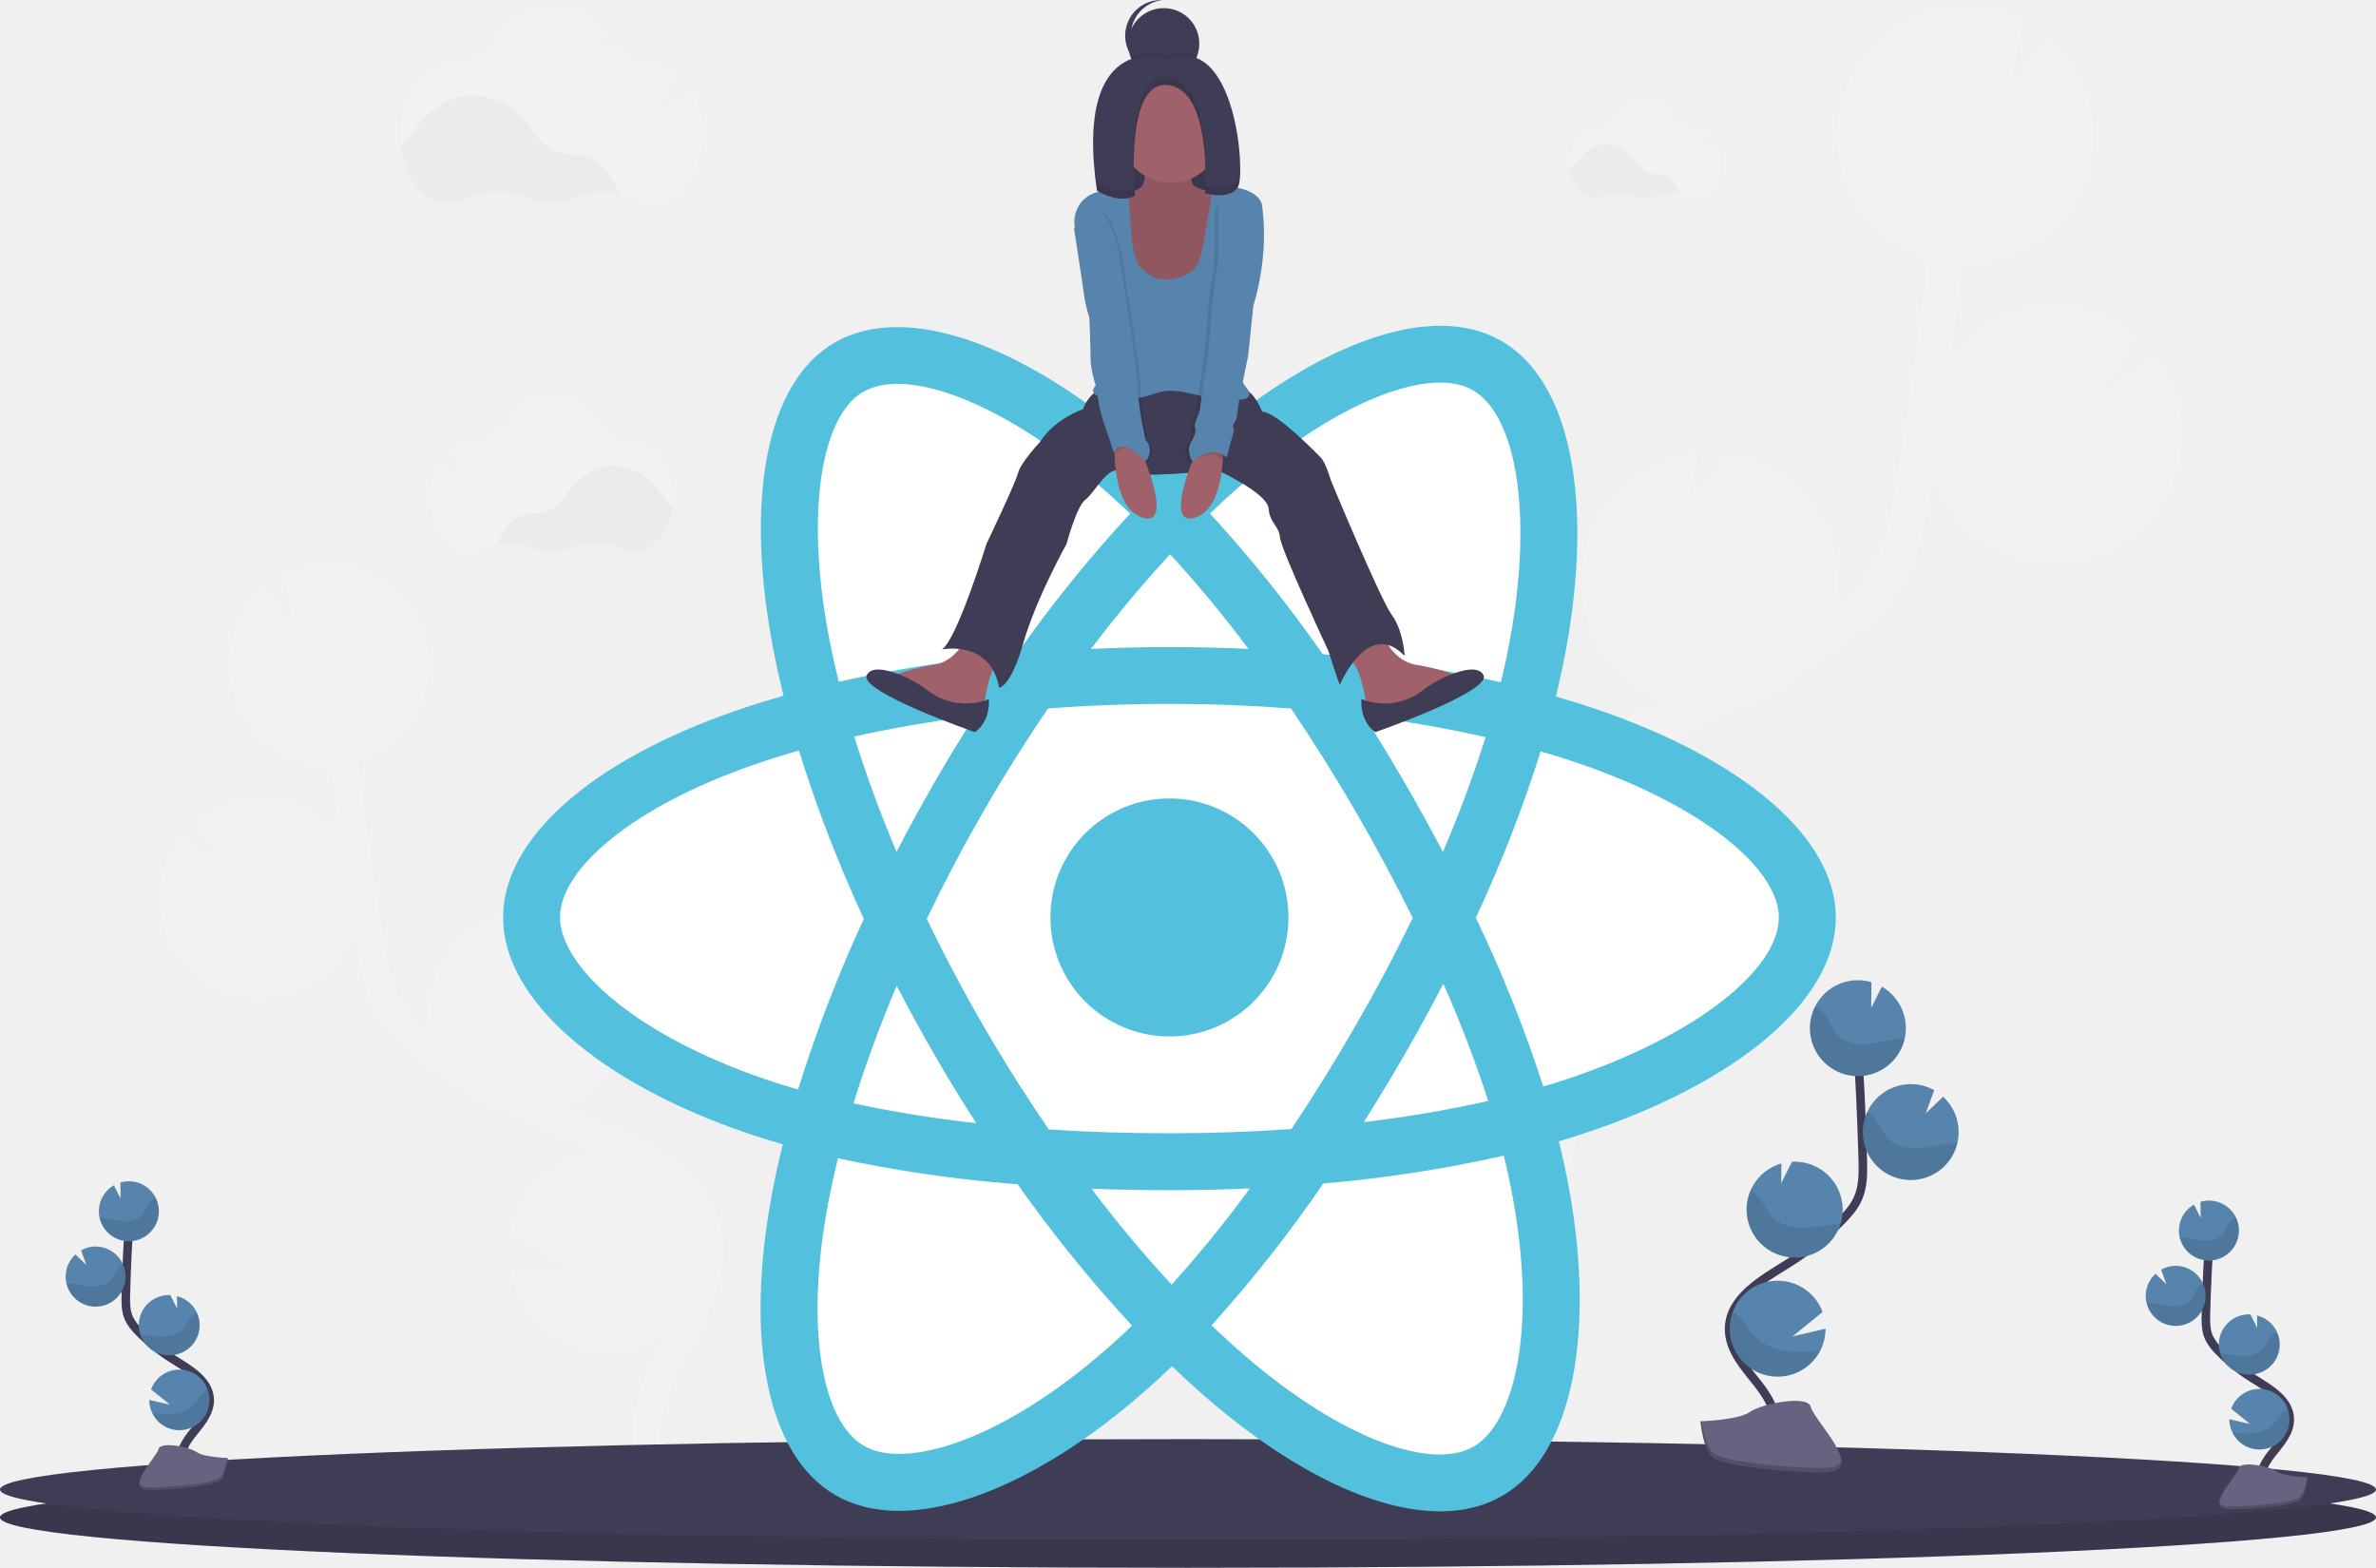
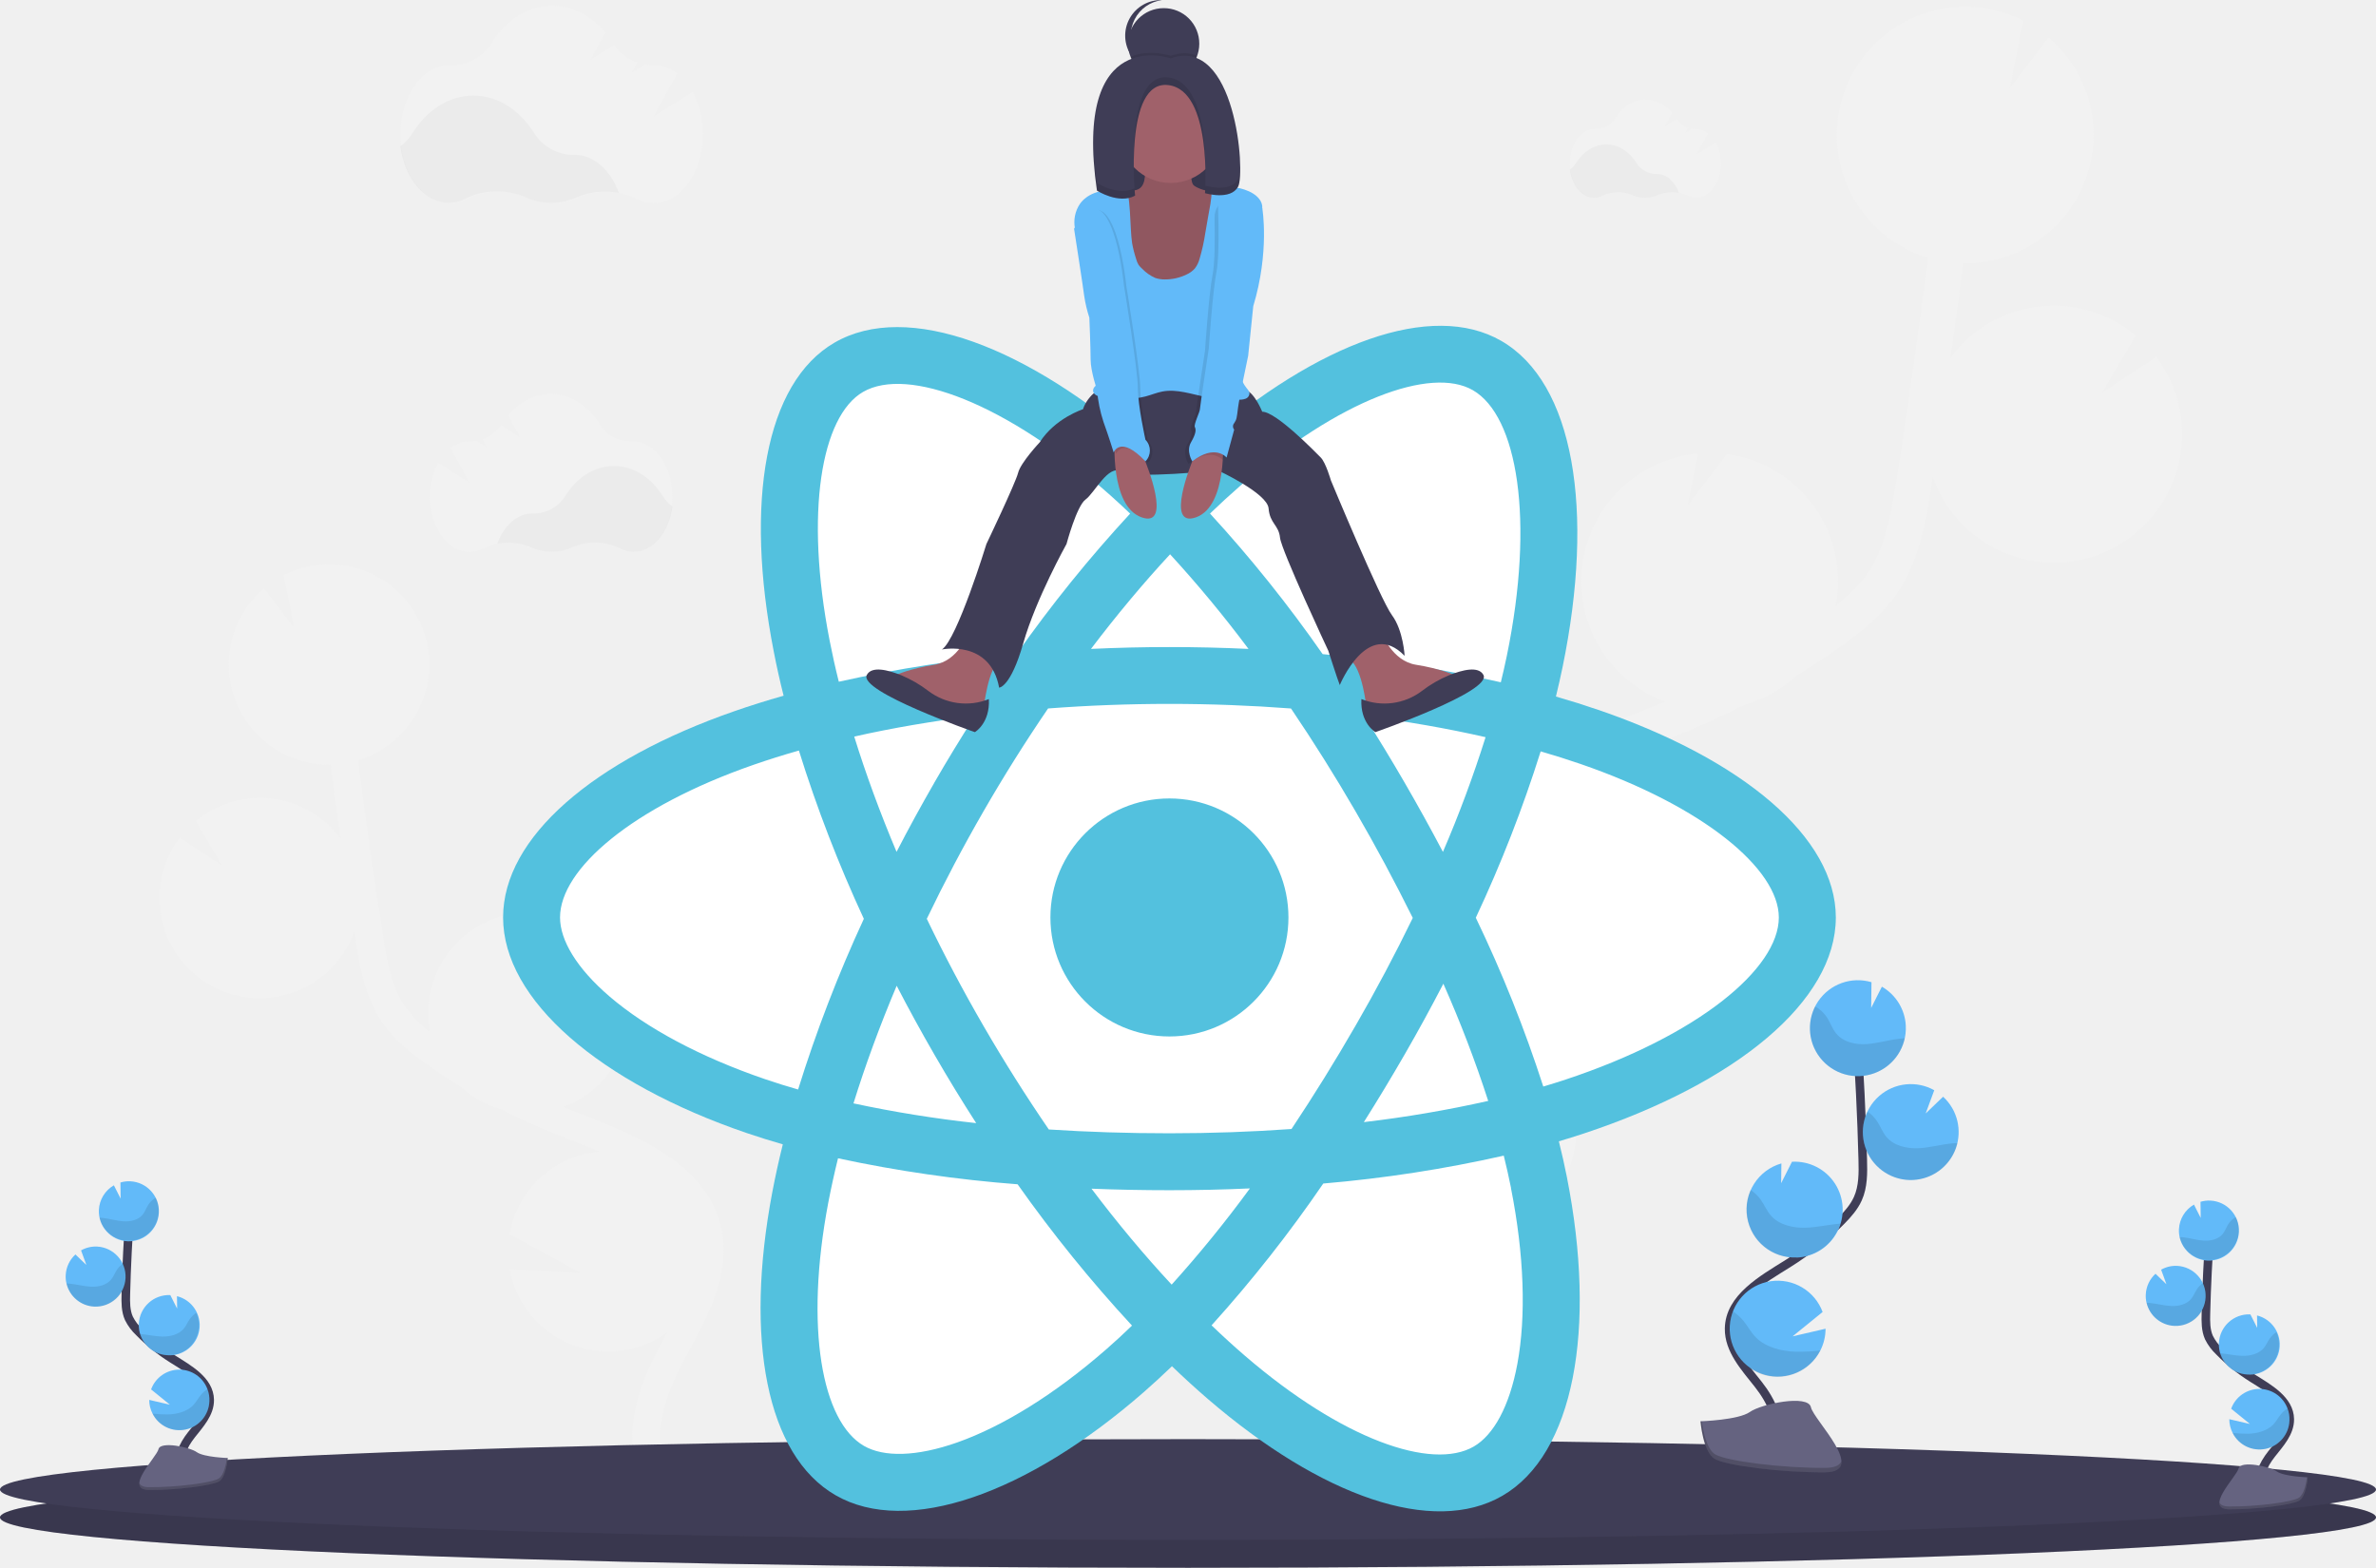
<svg xmlns="http://www.w3.org/2000/svg" data-name="Layer 1" width="1108" height="731.18" viewBox="0 0 1108 731.18">
  <path d="M767.68 330.79l6.89-2.7c.66-.26 1.31-.54 2-.81a59.85 59.85 0 0115.28-115.77l-4.8 24.2 18.22-23.92h.16a59.87 59.87 0 0151.16 67.45c-.15 1.13-.39 2.23-.6 3.34 5.61-4.43 10.87-9.32 14.81-15 8-11.54 10.71-25.76 13.47-43.17 5.47-34.48 10.4-69.34 14.84-104.18a59.83 59.83 0 01-42-65.36c.25-1.82.6-3.59 1-5.34.1-.44.2-.88.31-1.31.43-1.69.91-3.35 1.47-5 .09-.27.21-.52.3-.78.5-1.37 1-2.72 1.65-4 .22-.5.44-1 .67-1.47a57.69 57.69 0 012.22-4.19c.27-.45.56-.88.83-1.33.62-1 1.27-2 1.94-2.93.36-.5.71-1 1.08-1.49l.27-.39a59.81 59.81 0 0174.64-17l-6.24 31.49 18-23.64a59.5 59.5 0 0116.32 68.62h.07c-.17.4-.38.78-.55 1.18-.33.74-.67 1.47-1 2.2-.46.93-1 1.84-1.45 2.74-.38.68-.75 1.36-1.16 2-.59 1-1.23 1.9-1.87 2.83-.38.54-.73 1.1-1.12 1.63-1 1.39-2.12 2.72-3.26 4-.4.45-.83.86-1.25 1.3-.81.86-1.62 1.71-2.48 2.52-.53.5-1.09 1-1.64 1.46-.79.7-1.6 1.38-2.43 2-.59.47-1.19.92-1.79 1.36a77.101 77.101 0 01-4.45 2.96c-1 .61-2.05 1.17-3.1 1.72-.53.27-1 .57-1.59.83-1.58.77-3.2 1.48-4.85 2.11-.31.12-.64.21-.95.32-1.38.5-2.77 1-4.18 1.35-.61.17-1.23.31-1.85.46-1.15.28-2.31.54-3.48.76q-1 .18-2.07.33c-1.15.17-2.31.3-3.48.4-.69.06-1.37.12-2.07.16-1.26.06-2.53.07-3.8.06a2.08 2.08 0 00-.25 0q-2.82 22-5.92 44a59.82 59.82 0 0186.4-10.32l-15.68 26.58 25.21-16.59a59.68 59.68 0 0111.5 44.16 58.76 58.76 0 01-4.5 15.94 59.83 59.83 0 01-111.19-4c-.23 1.48-.45 3-.68 4.46-2.44 15.35-5.47 34.46-16.23 50-7.29 10.56-17.33 18.36-27.09 25.22q-9.52 6.7-19.48 12.77a59.85 59.85 0 01-24.53 13.74q-16 8.19-32.69 14.81l-6.95 2.72c-6.25 2.44-12.65 4.94-19 7.6 1 .09 2 .17 3 .3a59.9 59.9 0 0150.86 49.05l-42.31 23.11 42.18-1.89A59.16 59.16 0 01797 450.13a59.87 59.87 0 01-82.7 11.74l2.1 3.91c1.4 2.58 2.78 5.15 4.12 7.7 18.33 34.74 19.66 64.74 3.75 84.49l-13-10.45c15.49-19.22 3.2-49.77-5.5-66.27-1.32-2.5-2.68-5-4-7.56-11.77-21.83-25.12-46.57-19.77-72.9 8-39.7 51.05-56.5 85.68-70zM269.6 519.01l-5.38-2.11c-.52-.2-1-.43-1.54-.63a46.75 46.75 0 00-11.94-90.42l3.75 18.9-14.22-18.68h-.13a46.76 46.76 0 00-40 52.68c.12.89.31 1.74.47 2.61a55.84 55.84 0 01-11.56-11.73c-6.23-9-8.37-20.12-10.53-33.71-4.23-26.93-8.07-54.15-11.52-81.33a46.72 46.72 0 0032.77-51.05c-.2-1.42-.47-2.8-.79-4.17l-.24-1a48.36 48.36 0 00-1.15-3.88c-.07-.21-.16-.41-.24-.61a48.24 48.24 0 00-1.28-3.15c-.18-.38-.35-.77-.53-1.15-.54-1.11-1.11-2.2-1.73-3.26-.21-.36-.44-.7-.65-1-.49-.78-1-1.55-1.52-2.29-.28-.39-.55-.79-.84-1.17l-.21-.3a46.76 46.76 0 00-58.29-13.32l4.88 24.6-14.07-18.46a46.48 46.48 0 00-12.75 53.59h-.05c.13.31.29.61.43.92.26.58.52 1.15.8 1.72q.54 1.08 1.14 2.13c.29.54.58 1.07.9 1.59.46.75 1 1.48 1.46 2.21.3.42.57.86.88 1.27.8 1.08 1.65 2.12 2.54 3.13.31.35.65.67 1 1 .63.67 1.27 1.33 1.94 2 .41.4.85.77 1.28 1.14q.93.83 1.89 1.59c.46.36.93.71 1.4 1.06.68.49 1.37 1 2.06 1.41.47.31.94.61 1.42.9.79.48 1.6.91 2.42 1.34.42.22.82.45 1.24.66 1.24.6 2.5 1.15 3.79 1.64.24.1.5.16.74.25 1.07.39 2.16.75 3.27 1.06.47.13 1 .24 1.44.35.9.22 1.8.43 2.72.6l1.61.26c.9.13 1.81.23 2.72.31.54.05 1.07.09 1.62.12 1 .05 2 .06 3 .05h.19q2.2 17.22 4.62 34.41a46.71 46.71 0 00-67.48-8.14l12.14 20.64-19.68-12.95a46.57 46.57 0 00-9 34.49 45.8 45.8 0 003.53 12.46 46.73 46.73 0 0086.84-3.12c.18 1.15.35 2.32.53 3.48 1.9 12 4.27 26.92 12.67 39.08 5.7 8.24 13.54 14.33 21.16 19.69q7.44 5.24 15.21 10a46.88 46.88 0 0019.16 10.74c8.32 4.26 16.84 8.14 25.54 11.56l5.42 2.13c4.88 1.9 9.88 3.85 14.81 5.93-.78.07-1.57.13-2.36.24a46.77 46.77 0 00-39.72 38.27l33 18-32.94-1.47a46.78 46.78 0 0073.57 29.2c-.55 1-1.09 2-1.64 3.05-1.09 2-2.17 4-3.22 6-14.31 27.13-15.35 50.57-2.92 66l10.13-8.16c-12.1-15-2.5-38.87 4.3-51.76 1-1.95 2.09-3.92 3.16-5.9 9.19-17 19.61-36.37 15.46-56.94-6.21-30.94-39.86-44.02-66.9-54.6z" fill="#f2f2f2" />
  <ellipse cx="554" cy="707.68" rx="554" ry="23.5" fill="#3f3d56" />
  <ellipse cx="554" cy="707.68" rx="554" ry="23.5" opacity=".1" />
  <ellipse cx="554" cy="694.68" rx="554" ry="23.5" fill="#3f3d56" />
  <path d="M85 686.32c-3-5.51.4-12.26 4.28-17.18s8.61-10 8.51-16.29c-.14-9-9.7-14.31-17.33-19.08a84.78 84.78 0 01-15.56-12.51 23 23 0 01-4.78-6.4c-1.58-3.52-1.53-7.52-1.43-11.38q.5-19.26 1.9-38.48" fill="none" stroke="#3f3d56" stroke-miterlimit="10" stroke-width="4" />
-   <path d="M46.11 564.29a14 14 0 017-11.49l3.14 6.21-.09-7.52a13.86 13.86 0 014.62-.56 14 14 0 11-14.67 13.36zm25.03 95a14 14 0 0026.5-5.76 13.82 13.82 0 00-.91-5.69 14 14 0 00-26.27.15l8.77 7.13-9.64-2.24a13.89 13.89 0 001.55 6.41zm6.93-27.25a14 14 0 004.46-27.54l.07 5.79-3.18-6.29a14.04 14.04 0 00-1.31 28.05zM44 609.37a14.016 14.016 0 001.32-28 13.88 13.88 0 00-7.52 1.78l2.48 6.8-5.11-4.9a14 14 0 00-4.53 9.69 13.33 13.33 0 00.36 3.85 14 14 0 0013 10.78z" fill="#5684ac" />
+   <path d="M46.11 564.29a14 14 0 017-11.49l3.14 6.21-.09-7.52a13.86 13.86 0 014.62-.56 14 14 0 11-14.67 13.36zm25.03 95a14 14 0 0026.5-5.76 13.82 13.82 0 00-.91-5.69 14 14 0 00-26.27.15l8.77 7.13-9.64-2.24a13.89 13.89 0 001.55 6.41zm6.93-27.25a14 14 0 004.46-27.54l.07 5.79-3.18-6.29a14.04 14.04 0 00-1.31 28.05zM44 609.37a14.016 14.016 0 001.32-28 13.88 13.88 0 00-7.52 1.78l2.48 6.8-5.11-4.9a14 14 0 00-4.53 9.69 13.33 13.33 0 00.36 3.85 14 14 0 0013 10.78z" fill="#62baf9" />
  <path d="M48 568.03c3.24.36 6.39 1.37 9.64 1.57s6.82-.58 8.88-3.1c1.11-1.37 1.66-3.09 2.59-4.57a10.08 10.08 0 013.54-3.33 14 14 0 11-26.24 9.32c.53.02 1.06.06 1.59.11zm-4 41.34a14 14 0 0013.35-20 10.4 10.4 0 00-2.82 2.83c-1 1.51-1.61 3.25-2.78 4.64-2.19 2.57-5.92 3.41-9.31 3.25s-6.66-1.11-10-1.42c-.47 0-.94-.08-1.41-.09A14 14 0 0044 609.37zm34.07 22.67a14 14 0 0013.47-19.76 11.36 11.36 0 00-3 2.85c-1.09 1.54-1.77 3.31-3 4.73-2.36 2.64-6.34 3.57-9.93 3.48s-6.82-.93-10.28-1.19a14 14 0 0012.74 9.89zm-6.93 27.25a14 14 0 0026.5-5.76 13.82 13.82 0 00-.91-5.69 14 14 0 00-3.08 2.74c-1.34 1.63-2.21 3.47-3.76 5-2.87 2.82-7.5 4-11.62 4.09a62.35 62.35 0 01-7.13-.38z" opacity=".1" />
  <path d="M106.19 679.98s-11.08-.34-14.41-2.72-17-5.22-17.87-1.4-16.65 19-4.14 19.06 29.06-2 32.39-4 4.03-10.94 4.03-10.94z" fill="#656380" />
  <path d="M69.54 693.59c12.51.1 29.06-2 32.4-4 2.53-1.54 3.54-7.09 3.88-9.65h.37s-.7 8.93-4 11-19.89 4.08-32.39 4c-3.61 0-4.86-1.31-4.79-3.22.47 1.13 1.85 1.87 4.53 1.87z" opacity=".2" />
  <path d="M1055 695.32c-3-5.51.4-12.26 4.28-17.18s8.61-10 8.51-16.29c-.14-9-9.7-14.31-17.33-19.08a84.78 84.78 0 01-15.56-12.51 23 23 0 01-4.78-6.4c-1.58-3.52-1.53-7.52-1.43-11.38q.49-19.26 1.9-38.48" fill="none" stroke="#3f3d56" stroke-miterlimit="10" stroke-width="4" />
-   <path d="M1016.11 573.29a14 14 0 017-11.49l3.14 6.21-.09-7.52a13.86 13.86 0 014.62-.56 14 14 0 11-14.68 13.36zm25.03 95a14 14 0 0026.5-5.76 13.82 13.82 0 00-.91-5.69 14 14 0 00-26.27.15l8.77 7.13-9.64-2.24a13.89 13.89 0 001.55 6.41zm6.93-27.25a14 14 0 004.46-27.54l.07 5.79-3.18-6.29a14.04 14.04 0 00-1.31 28.05zM1014 618.37a14.016 14.016 0 001.32-28 13.88 13.88 0 00-7.52 1.78l2.48 6.8-5.11-4.9a14 14 0 00-4.53 9.69 13.33 13.33 0 00.36 3.85 14 14 0 0013 10.78z" fill="#5684ac" />
+   <path d="M1016.11 573.29a14 14 0 017-11.49l3.14 6.21-.09-7.52a13.86 13.86 0 014.62-.56 14 14 0 11-14.68 13.36zm25.03 95a14 14 0 0026.5-5.76 13.82 13.82 0 00-.91-5.69 14 14 0 00-26.27.15l8.77 7.13-9.64-2.24a13.89 13.89 0 001.55 6.41zm6.93-27.25a14 14 0 004.46-27.54l.07 5.79-3.18-6.29a14.04 14.04 0 00-1.31 28.05zM1014 618.37a14.016 14.016 0 001.32-28 13.88 13.88 0 00-7.52 1.78l2.48 6.8-5.11-4.9a14 14 0 00-4.53 9.69 13.33 13.33 0 00.36 3.85 14 14 0 0013 10.78z" fill="#62baf9" />
  <path d="M1018 577.03c3.24.36 6.39 1.37 9.64 1.57s6.82-.58 8.88-3.1c1.11-1.37 1.66-3.09 2.59-4.57a10.08 10.08 0 013.54-3.33 14 14 0 11-26.24 9.32c.53.02 1.06.06 1.59.11zm-4 41.34a14 14 0 0013.35-20 10.4 10.4 0 00-2.82 2.83c-1 1.51-1.61 3.25-2.78 4.64-2.19 2.57-5.92 3.41-9.31 3.25s-6.66-1.11-10-1.42c-.47 0-.94-.08-1.41-.09a14 14 0 0012.97 10.79zm34.07 22.67a14 14 0 0013.47-19.76 11.36 11.36 0 00-3 2.85c-1.09 1.54-1.77 3.31-3 4.73-2.36 2.64-6.34 3.57-9.93 3.48s-6.82-.93-10.28-1.19a14 14 0 0012.74 9.89zm-6.93 27.25a14 14 0 0026.5-5.76 13.82 13.82 0 00-.91-5.69 14 14 0 00-3.08 2.74c-1.34 1.63-2.21 3.47-3.76 5-2.87 2.82-7.5 4-11.62 4.09a62.35 62.35 0 01-7.13-.38z" opacity=".1" />
  <path d="M1076.19 688.98s-11.08-.34-14.41-2.72-17-5.22-17.87-1.4-16.65 19-4.14 19.06 29.06-2 32.39-4 4.03-10.94 4.03-10.94z" fill="#656380" />
  <path d="M1039.54 702.59c12.51.1 29.06-2 32.4-4 2.53-1.54 3.54-7.09 3.88-9.65h.37s-.7 8.93-4 11-19.89 4.08-32.39 4c-3.61 0-4.86-1.31-4.79-3.22.47 1.13 1.85 1.87 4.53 1.87z" opacity=".2" />
  <path d="M745.57 331.15q-9.92-3.4-20-6.3 1.66-6.79 3.09-13.65c15.14-73.51 5.24-132.73-28.57-152.22-32.42-18.7-85.44.8-139 47.39q-7.92 6.92-15.47 14.2-5.07-4.85-10.3-9.51c-56.11-49.83-112.32-70.82-146.14-51.27-32.39 18.75-42 74.42-28.35 144.09q2 10.35 4.59 20.58c-7.95 2.26-15.64 4.67-23 7.24-65.79 22.89-107.81 58.89-107.81 96.18 0 38.51 45.11 77.14 113.64 100.56q8.34 2.83 16.8 5.26-2.74 11-4.88 22.18c-13 68.46-2.84 122.82 29.46 141.45 33.37 19.26 89.37-.54 143.89-48.2 4.31-3.77 8.63-7.77 13-11.95q8.18 7.89 16.79 15.32c52.82 45.45 105 63.81 137.26 45.12 33.33-19.29 44.16-77.69 30.1-148.73q-1.6-8.14-3.73-16.61 5.91-1.74 11.56-3.61c71.24-23.6 117.6-61.76 117.6-100.79 0-37.43-43.38-73.62-110.5-96.73z" fill="#53c1de" />
  <path d="M730.12 503.47c-3.4 1.13-6.88 2.21-10.44 3.27a621.6 621.6 0 00-31.47-78.73 623.06 623.06 0 0030.25-77.58c6.35 1.84 12.53 3.78 18.47 5.83 57.51 19.79 92.59 49.06 92.59 71.62 0 24-37.89 55.21-99.4 75.59zm-25.52 50.58c6.22 31.41 7.1 59.81 3 82-3.7 19.95-11.14 33.25-20.34 38.58-19.59 11.33-61.47-3.4-106.64-42.27q-7.77-6.69-15.63-14.25a624.23 624.23 0 0052.09-66.14 620.2 620.2 0 0084.17-13q1.9 7.68 3.37 15zM446.48 672.69c-19.14 6.76-34.38 6.95-43.59 1.64-19.6-11.31-27.75-55-16.63-113.5q2-10.37 4.53-20.63a625.79 625.79 0 0083.75 12.13 645.09 645.09 0 0053.35 65.9q-5.79 5.61-11.84 10.91c-24.11 21.08-48.28 36-69.57 43.55zm-89.64-169.37c-30.31-10.36-55.33-23.82-72.49-38.5-15.41-13.2-23.19-26.31-23.19-36.94 0-22.63 33.74-51.5 90-71.11q10.6-3.69 21.39-6.73a637.08 637.08 0 0030.29 78.48 646.29 646.29 0 00-30.66 79.6q-7.74-2.21-15.34-4.8zm30.05-204.54c-11.68-59.69-3.93-104.72 15.59-116 20.79-12 66.76 5.12 115.22 48.15 3.1 2.75 6.21 5.63 9.32 8.6a635.89 635.89 0 00-52.93 65.52 648.42 648.42 0 00-82.93 12.89q-2.39-9.52-4.27-19.15zM655 364.97q-9.11-15.74-18.89-31.08c19.83 2.51 38.82 5.83 56.66 9.91a565.54 565.54 0 01-19.89 53.51q-8.61-16.35-17.88-32.34zM545.64 258.5a569.3 569.3 0 0136.57 44.14q-36.71-1.73-73.45 0c12.07-15.92 24.44-30.72 36.88-44.13zm-110 106.65q-9.15 15.87-17.55 32.14c-7.73-18.33-14.34-36.36-19.74-53.77 17.73-4 36.64-7.21 56.34-9.68q-9.92 15.44-19.07 31.31zm19.61 158.65a564.64 564.64 0 01-57.25-9.21c5.49-17.71 12.25-36.13 20.15-54.86q8.43 16.29 17.61 32.16 9.34 16.19 19.47 31.91zm91.14 75.33c-12.6-13.54-25.15-28.54-37.39-44.75q17.85.71 36.36.71 19 0 37.51-.84a563.94 563.94 0 01-36.5 44.88zm126.69-140.35A562.82 562.82 0 01694 513.44a561.35 561.35 0 01-58 9.89q9.85-15.63 19.08-31.63 9.38-16.26 18-32.92zm-41 19.66q-14.12 24.52-29.81 48.1c-18.44 1.32-37.49 2-56.91 2s-38.15-.6-56.27-1.78q-16.09-23.5-30.39-48.17t-26.51-50.08q12.27-25.53 26.43-50.1 14.14-24.56 30.13-48c18.49-1.4 37.43-2.13 56.59-2.13s38.22.74 56.69 2.14q15.81 23.37 30 47.81t26.79 49.87q-12.45 25.62-26.71 50.3zm54.77-296.46c20.81 12 28.9 60.4 15.83 123.87q-1.29 6.19-2.8 12.35a635.74 635.74 0 00-83.09-13.13 625.16 625.16 0 00-52.53-65.56q7-6.74 14.29-13.11c45.88-39.93 88.76-55.69 108.3-44.42z" fill="#fff" />
  <path d="M545.34 372.38a55.5 55.5 0 11-55.5 55.5 55.49 55.49 0 0155.5-55.5" fill="#53c1de" />
  <path d="M559.26 20.4a16.6 16.6 0 11-16.6-16.6 16.52 16.52 0 0116.6 16.6z" fill="#3f3d56" />
  <path d="M529.4 24.59A16.62 16.62 0 01541.89.05a16.6 16.6 0 101.41 33.07 16.6 16.6 0 01-13.9-8.53zm-7.49 18.93h44.47v69.37h-44.47z" fill="#3f3d56" />
  <path opacity=".1" d="M521.91 43.52h44.47v69.37h-44.47z" />
  <path d="M451.66 295.2s-4.75 13.05-16 14.83-17.79 4.74-17.79 4.74l26.68 17.19 14.23-1.78s1.78-18.38 7.71-22.53-14.83-12.45-14.83-12.45zm192.68 0s4.75 13.05 16 14.83 17.79 4.74 17.79 4.74l-26.68 17.19-14.23-1.78s-1.78-18.38-7.71-22.53 14.83-12.45 14.83-12.45z" fill="#a0616a" />
  <path d="M514.5 180.18s-7.11 3.56-9.48 10.68c0 0-13 4.15-20.16 15.41 0 0-8.9 9.49-10.08 14.23S460 253.7 460 253.7s-13.64 44.47-20.75 49.21c0 0 22.53-4.74 26.68 17.79 0 0 5.33 0 11.26-20.75s20.16-46.25 20.16-46.25 4.74-17.78 8.89-20.75 10.67-16.6 16.6-13 45.06-.6 45.06-.6 23.1 10.64 23.68 17.75 4.74 7.71 5.33 13.64 22.53 52.76 22.53 52.76 4.15 13 5.34 16c0 0 13-31.42 30.24-13.63 0 0-.6-11.86-5.93-19s-28.46-62.84-28.46-62.84-2.37-8.3-4.74-10.67-20.76-21.35-27.28-21.35c0 0-3.55-8.89-7.7-10.08zm-53.36 145.85a28.89 28.89 0 01-28.22-3.79 56.37 56.37 0 00-12.59-7.3c-6.29-2.54-13.81-4.42-16.1-.17-4.15 7.71 50.39 26.68 50.39 26.68s7.12-4.15 6.52-15.42zm173.72 0a28.89 28.89 0 0028.22-3.79 56.37 56.37 0 0112.59-7.3c6.29-2.54 13.81-4.42 16.1-.17 4.15 7.71-50.39 26.68-50.39 26.68s-7.12-4.15-6.52-15.42z" fill="#3f3d56" />
  <path d="M533.88 82.67c-.22 2.06-.9 4.29-2.66 5.38-1.44.9-3.26.83-4.92 1.17a11.46 11.46 0 00-7.82 6.77 17.51 17.51 0 00-.75 10.55 39.22 39.22 0 001.52 5.06c1.74 4.92 3.84 9.8 7.09 13.89a59 59 0 009.3 8.77c2.11 1.72 4.29 3.47 6.89 4.28a21.75 21.75 0 005.4.72c2.25.1 4.65.17 6.6-.95 3-1.73 3.89-5.55 5.52-8.62 1.38-2.6 3.44-4.81 4.73-7.46a29.49 29.49 0 002-6.52l2.77-12.3c1-4.47 1.92-9.51-.59-13.34a2.28 2.28 0 00-.74-.77 2.79 2.79 0 00-1.52-.15 16.44 16.44 0 01-9.15-2.09 3.93 3.93 0 01-1.15-.9 4.72 4.72 0 01-.7-2.12 22.2 22.2 0 00-1.28-4.45 3 3 0 00-.87-1.34 3.15 3.15 0 00-1.41-.47 114.47 114.47 0 00-12.93-1.35c-1.42-.07-3.56-.64-4.54.62s-.67 4.12-.79 5.62z" fill="#a0616a" />
  <path d="M533.88 82.67c-.22 2.06-.9 4.29-2.66 5.38-1.44.9-3.26.83-4.92 1.17a11.46 11.46 0 00-7.82 6.77 17.51 17.51 0 00-.75 10.55 39.22 39.22 0 001.52 5.06c1.74 4.92 3.84 9.8 7.09 13.89a59 59 0 009.3 8.77c2.11 1.72 4.29 3.47 6.89 4.28a21.75 21.75 0 005.4.72c2.25.1 4.65.17 6.6-.95 3-1.73 3.89-5.55 5.52-8.62 1.38-2.6 3.44-4.81 4.73-7.46a29.49 29.49 0 002-6.52l2.77-12.3c1-4.47 1.92-9.51-.59-13.34a2.28 2.28 0 00-.74-.77 2.79 2.79 0 00-1.52-.15 16.44 16.44 0 01-9.15-2.09 3.93 3.93 0 01-1.15-.9 4.72 4.72 0 01-.7-2.12 22.2 22.2 0 00-1.28-4.45 3 3 0 00-.87-1.34 3.15 3.15 0 00-1.41-.47 114.47 114.47 0 00-12.93-1.35c-1.42-.07-3.56-.64-4.54.62s-.67 4.12-.79 5.62z" opacity=".1" />
-   <path d="M525.85 89.74a26.93 26.93 0 00-7.13-1.12c-5.72-.14-11.84 1.83-15.14 6.5a15.34 15.34 0 00-2.29 11.47 23.57 23.57 0 005.2 10.66 32 32 0 014 5.24c1.58 3 1.63 6.59 2.06 10 1 8.12 4.46 15.75 5.83 23.82s.19 17.42-6.18 22.55c-1.07.86-2.37 1.77-2.46 3.14-.14 2.19 2.71 3.12 4.9 3.33 6.55.62 13.27 1.23 19.63-.46 2.63-.7 5.17-1.79 7.85-2.29 6.8-1.27 13.64 1.34 20.45 2.59a90.61 90.61 0 0014.91 1.21 7.94 7.94 0 003.43-.45 2.75 2.75 0 001.74-2.74 4.76 4.76 0 00-1.18-2c-3.44-4.25-4.49-9.9-5.43-15.29l-3.15-18.11c-1.69-9.68-3.26-20.2 1.32-28.89 3.29-6.25 9.36-10.65 12.83-16.8a9.84 9.84 0 001.55-6.28c-.52-3.09-3.31-5.3-6.17-6.59a23.21 23.21 0 00-17.42-.64c.1 4.33-1 8.71-1.71 13l-1.21 7a88.83 88.83 0 01-2.71 12.2 12.85 12.85 0 01-2.17 4.42 11.43 11.43 0 01-3.83 2.79 22.83 22.83 0 01-10.14 2.32 13.54 13.54 0 01-4.48-.69 19 19 0 01-6.17-4.34 10.11 10.11 0 01-1.63-1.77 9.93 9.93 0 01-1.11-2.67 55.42 55.42 0 01-1.91-7.48c-.3-1.94-.4-3.91-.54-5.87-.39-5.79-.39-12.19-1.54-17.76z" fill="#5684ac" />
+   <path d="M525.85 89.74a26.93 26.93 0 00-7.13-1.12c-5.72-.14-11.84 1.83-15.14 6.5a15.34 15.34 0 00-2.29 11.47 23.57 23.57 0 005.2 10.66 32 32 0 014 5.24c1.58 3 1.63 6.59 2.06 10 1 8.12 4.46 15.75 5.83 23.82s.19 17.42-6.18 22.55c-1.07.86-2.37 1.77-2.46 3.14-.14 2.19 2.71 3.12 4.9 3.33 6.55.62 13.27 1.23 19.63-.46 2.63-.7 5.17-1.79 7.85-2.29 6.8-1.27 13.64 1.34 20.45 2.59a90.61 90.61 0 0014.91 1.21 7.94 7.94 0 003.43-.45 2.75 2.75 0 001.74-2.74 4.76 4.76 0 00-1.18-2c-3.44-4.25-4.49-9.9-5.43-15.29l-3.15-18.11c-1.69-9.68-3.26-20.2 1.32-28.89 3.29-6.25 9.36-10.65 12.83-16.8a9.84 9.84 0 001.55-6.28c-.52-3.09-3.31-5.3-6.17-6.59a23.21 23.21 0 00-17.42-.64c.1 4.33-1 8.71-1.71 13l-1.21 7a88.83 88.83 0 01-2.71 12.2 12.85 12.85 0 01-2.17 4.42 11.43 11.43 0 01-3.83 2.79 22.83 22.83 0 01-10.14 2.32 13.54 13.54 0 01-4.48-.69 19 19 0 01-6.17-4.34 10.11 10.11 0 01-1.63-1.77 9.93 9.93 0 01-1.11-2.67 55.42 55.42 0 01-1.91-7.48c-.3-1.94-.4-3.91-.54-5.87-.39-5.79-.39-12.19-1.54-17.76z" fill="#62baf9" />
  <path d="M519.84 204.49s-2.37 31.43 12.45 36.76 1.78-26.09 1.78-26.09l-4.75-9.48zm50.39 0s2.37 31.43-12.45 36.76-1.78-26.09-1.78-26.09l4.75-9.48z" fill="#a0616a" />
  <path d="M506.79 99.59l-4.74 7.71s4.15 26.68 4.74 31.42a62.2 62.2 0 002.38 10.08s.59 14.23.59 19.57 3 14.23 3 14.23a64.82 64.82 0 003 14.82c2.37 6.52 4.74 14.23 4.74 14.23s3-8.3 14.82 4.15a7.18 7.18 0 000-10.08s-3.55-16-3.55-24.31-6.53-48-6.53-48-4.24-45.12-18.45-33.82z" opacity=".1" />
-   <path d="M505.61 98.96l-4.74 7.71s4.15 26.68 4.74 31.42a61.84 61.84 0 002.39 10.08s.59 14.23.59 19.56 3 14.23 3 14.23a64.53 64.53 0 003 14.82c2.37 6.53 4.75 14.23 4.75 14.23s3-8.3 14.82 4.15a7.18 7.18 0 000-10.07s-3.56-16-3.56-24.31-6.52-48-6.52-48-4.24-45.09-18.47-33.82z" fill="#5684ac" />
+   <path d="M505.61 98.96l-4.74 7.71s4.15 26.68 4.74 31.42a61.84 61.84 0 002.39 10.08s.59 14.23.59 19.56 3 14.23 3 14.23a64.53 64.53 0 003 14.82c2.37 6.53 4.75 14.23 4.75 14.23s3-8.3 14.82 4.15a7.18 7.18 0 000-10.07s-3.56-16-3.56-24.31-6.52-48-6.52-48-4.24-45.09-18.47-33.82z" fill="#62baf9" />
  <path d="M583.87 94.81l3 3.53s3.49 20.18-4.22 45.68l-2.37 23.12s-4.15 19.57-4.74 24.31-.59 5.33-1.78 7.11a2.29 2.29 0 000 3l-3.56 13s-5.33-6.52-16 1.78c0 0-3-4.74-.6-8.89s2.37-5.93 1.78-7.12 2.37-7.11 2.37-8.3 4.18-28.44 4.18-28.44 1.78-26.68 3.56-35.57c1.09-5.47 1.07-17.66.88-26.24-.19-8.94 10.63-13.78 17-7.5.15.16.33.31.5.53z" opacity=".1" />
-   <path d="M585.65 93.59l3 3.53s3.49 20.19-4.22 45.68l-2.37 23.12s-4.15 19.57-4.74 24.31-.6 5.34-1.78 7.12a2.28 2.28 0 000 3L572 213.39s-5.33-6.53-16 1.77c0 0-3-4.74-.59-8.89s2.37-5.93 1.78-7.11 2.37-7.12 2.37-8.3 4.15-28.46 4.15-28.46 1.78-26.68 3.56-35.58.59-35.57.59-35.57 9.49-6.52 17.79 2.34z" fill="#5684ac" />
+   <path d="M585.65 93.59l3 3.53s3.49 20.19-4.22 45.68l-2.37 23.12s-4.15 19.57-4.74 24.31-.6 5.34-1.78 7.12a2.28 2.28 0 000 3L572 213.39s-5.33-6.53-16 1.77c0 0-3-4.74-.59-8.89s2.37-5.93 1.78-7.11 2.37-7.12 2.37-8.3 4.15-28.46 4.15-28.46 1.78-26.68 3.56-35.58.59-35.57.59-35.57 9.49-6.52 17.79 2.34z" fill="#62baf9" />
  <circle cx="545.92" cy="61.61" r="23.72" fill="#a0616a" />
  <path d="M558.29 26a16.6 16.6 0 01-31.09.44c9.26-3.73 18.72-.41 18.72-.41 4.73-1.66 8.83-1.51 12.37-.03z" opacity=".1" />
  <path d="M545.92 27.22s-45.65-16-34.38 61.66c0 0 10.08 6.52 17.78 2.37 0 0-5.33-53.95 15.42-51.58s17.19 50.4 17.19 50.4 11.86 3.55 15.42-3-1.19-70.48-31.43-59.85z" fill="#3f3d56" />
  <path d="M544.74 36.11c-14.24-1.62-16.2 23.27-16 39.05.17-15.69 2.81-37 16-35.49 14.81 1.69 17.24 26.66 17.41 40.8.17-12.98-1.25-42.51-17.41-44.36zm-33.2 49.21a159.38 159.38 0 01-1.77-20.53 152.12 152.12 0 001.77 24.09s10.08 6.52 17.78 2.37c0 0-.12-1.28-.26-3.43-7.67 3.87-17.52-2.5-17.52-2.5zm65.81-1.73c-3.32 6.08-13.83 3.41-15.25 3-.07 2.2-.17 3.52-.17 3.52s11.86 3.55 15.42-3c.73-1.34 1.11-5.13 1-10.2-.1 3.25-.45 5.68-1 6.68z" opacity=".1" />
  <path d="M826.73 672.96c4.74-8.78-.64-19.54-6.82-27.37s-13.73-16-13.57-26c.23-14.35 15.45-22.81 27.62-30.42a134.77 134.77 0 0024.79-19.93c3-3.05 5.87-6.31 7.62-10.21 2.52-5.6 2.45-12 2.29-18.12q-.79-30.71-3-61.34" fill="none" stroke="#3f3d56" stroke-miterlimit="10" stroke-width="4" />
-   <path d="M888.74 478.49a22.31 22.31 0 00-11.16-18.32l-5 9.9.15-12a22.37 22.37 0 1016 20.41zm-39.88 151.39a22.36 22.36 0 111.08-18l-14 11.37 15.37-3.57a22.25 22.25 0 01-2.45 10.2zm-11.05-43.43a22.37 22.37 0 01-7.09-43.86l-.12 9.22 5.06-10h.06a22.37 22.37 0 112.09 44.69zm54.3-36.13a22.37 22.37 0 119.89-41.86l-4 10.83 8.13-7.8a22.37 22.37 0 01-14.07 38.83z" fill="#5684ac" />
+   <path d="M888.74 478.49a22.31 22.31 0 00-11.16-18.32l-5 9.9.15-12a22.37 22.37 0 1016 20.41zm-39.88 151.39a22.36 22.36 0 111.08-18l-14 11.37 15.37-3.57a22.25 22.25 0 01-2.45 10.2zm-11.05-43.43a22.37 22.37 0 01-7.09-43.86l-.12 9.22 5.06-10h.06a22.37 22.37 0 112.09 44.69zm54.3-36.13a22.37 22.37 0 119.89-41.86l-4 10.83 8.13-7.8a22.37 22.37 0 01-14.07 38.83z" fill="#62baf9" />
  <path d="M885.74 484.45c-5.17.57-10.19 2.18-15.37 2.5s-10.87-.92-14.14-5c-1.77-2.17-2.65-4.91-4.14-7.28a16 16 0 00-5.63-5.3 22.37 22.37 0 1041.81 14.84c-.85.09-1.69.15-2.53.24zm6.37 65.87a22.39 22.39 0 01-21.28-31.91 16.37 16.37 0 014.5 4.51c1.59 2.4 2.56 5.18 4.43 7.39 3.48 4.09 9.44 5.43 14.84 5.19s10.6-1.78 16-2.28c.75-.06 1.5-.11 2.26-.13a22.37 22.37 0 01-20.75 17.23zm-54.3 36.13a22.37 22.37 0 01-21.46-31.49 17.83 17.83 0 014.73 4.55c1.74 2.45 2.82 5.27 4.86 7.54 3.77 4.2 10.11 5.68 15.83 5.54 5.54-.12 10.87-1.48 16.38-1.9a22.36 22.36 0 01-20.34 15.76zm11.05 43.43a22.37 22.37 0 01-40.78-18.29 22.27 22.27 0 014.91 4.38c2.13 2.59 3.53 5.53 6 7.94 4.57 4.49 11.95 6.34 18.52 6.51a97.1 97.1 0 0011.35-.54z" opacity=".1" />
  <path d="M793 662.85s17.65-.54 23-4.33 27.16-8.31 28.48-2.24 26.53 30.22 6.6 30.38-46.31-3.1-51.62-6.34-6.46-17.47-6.46-17.47z" fill="#656380" />
  <path d="M851.4 684.59c-19.93.16-46.31-3.11-51.62-6.34-4-2.47-5.65-11.3-6.19-15.38H793s1.12 14.24 6.43 17.47 31.69 6.5 51.62 6.34c5.75 0 7.74-2.09 7.63-5.12-.8 1.81-2.99 2.95-7.28 3.03z" opacity=".2" />
  <path d="M323 42.86l-18.25 11.57 11.08-20.15a18 18 0 00-11-3.94h-.3a21.58 21.58 0 01-3.78-.28l-6.19 3.92 2.65-4.82a22.06 22.06 0 01-10.82-8.21l-11.07 7 7-12.72c-6.48-7.77-15.2-12.54-24.81-12.54-11.51 0-21.76 6.85-28.38 17.52a21.24 21.24 0 01-18.76 10.12h-.62c-12.71 0-23 14.41-23 32.19s10.3 32.18 23 32.18a17.2 17.2 0 008-2c8.29-4.31 19.17-4.39 27.85-.54a29 29 0 0023.68.05c8.62-3.77 19.37-3.69 27.61.54a17.23 17.23 0 007.93 2c12.71 0 23-14.41 23-32.18A40.86 40.86 0 00323 42.86z" fill="#f2f2f2" />
  <path d="M288.59 89.95a34 34 0 00-19.72 2.14 29 29 0 01-23.67-.05c-8.69-3.85-19.57-3.77-27.86.54a17.2 17.2 0 01-8 2c-11.29 0-20.68-11.38-22.64-26.38a21.58 21.58 0 005.64-6.08c6.66-10.66 16.87-17.53 28.38-17.53s21.64 6.77 28.26 17.32a21.79 21.79 0 0018.76 10.31h.26c9 .01 16.8 7.22 20.59 17.73z" opacity=".03" />
  <path d="M800.07 66.42L791 72.19l5.53-10a9 9 0 00-5.51-2h-.14a10.79 10.79 0 01-1.89-.14l-3.09 2 1.3-2.46a11 11 0 01-5.4-4.09l-5.52 3.5 3.49-6.34a16.17 16.17 0 00-12.37-6.26c-5.75 0-10.86 3.42-14.16 8.74a10.57 10.57 0 01-9.36 5h-.31c-6.34 0-11.48 7.19-11.48 16s5.14 16.05 11.48 16.05a8.62 8.62 0 004-1 16.56 16.56 0 0113.89-.27 14.52 14.52 0 0011.81 0 16.58 16.58 0 0113.77.27 8.61 8.61 0 004 1c6.34 0 11.48-7.18 11.48-16.05a20.28 20.28 0 00-2.45-9.72z" fill="#f2f2f2" />
  <path d="M782.92 89.91a17 17 0 00-9.83 1.07 14.52 14.52 0 01-11.81 0 16.58 16.58 0 00-13.9.27 8.55 8.55 0 01-4 1c-5.64 0-10.32-5.67-11.3-13.15a10.93 10.93 0 002.82-3c3.3-5.32 8.42-8.73 14.16-8.73s10.79 3.37 14.09 8.63a10.85 10.85 0 009.36 5.14h.15c4.49-.07 8.34 3.53 10.26 8.77z" opacity=".03" />
  <path d="M204.34 215.86l14.66 9.28-8.88-16.15a14.48 14.48 0 018.85-3.15h.23a17.08 17.08 0 003-.22l4.95 3.14-2.15-3.86a17.78 17.78 0 008.67-6.58l8.87 5.62-5.54-10.19c5.19-6.22 12.18-10 19.87-10 9.23 0 17.44 5.48 22.75 14a17 17 0 0015 8.11h.5c10.18 0 18.43 11.54 18.43 25.78s-8.25 25.79-18.43 25.79a13.86 13.86 0 01-6.43-1.61 26.59 26.59 0 00-22.31-.43 23.28 23.28 0 01-19 0 26.64 26.64 0 00-22.12.43 13.9 13.9 0 01-6.35 1.57c-10.19 0-18.44-11.54-18.44-25.79a32.78 32.78 0 013.87-15.74z" fill="#f2f2f2" />
  <path d="M231.89 253.59a27.36 27.36 0 0115.8 1.72 23.28 23.28 0 0019 0 26.61 26.61 0 0122.32.43 13.82 13.82 0 006.42 1.61c9.05 0 16.57-9.11 18.14-21.13a17.44 17.44 0 01-4.52-4.88c-5.31-8.54-13.52-14-22.75-14s-17.33 5.42-22.64 13.88a17.44 17.44 0 01-15 8.25h-.23c-7.26-.07-13.5 5.71-16.54 14.12z" opacity=".03" />
</svg>
